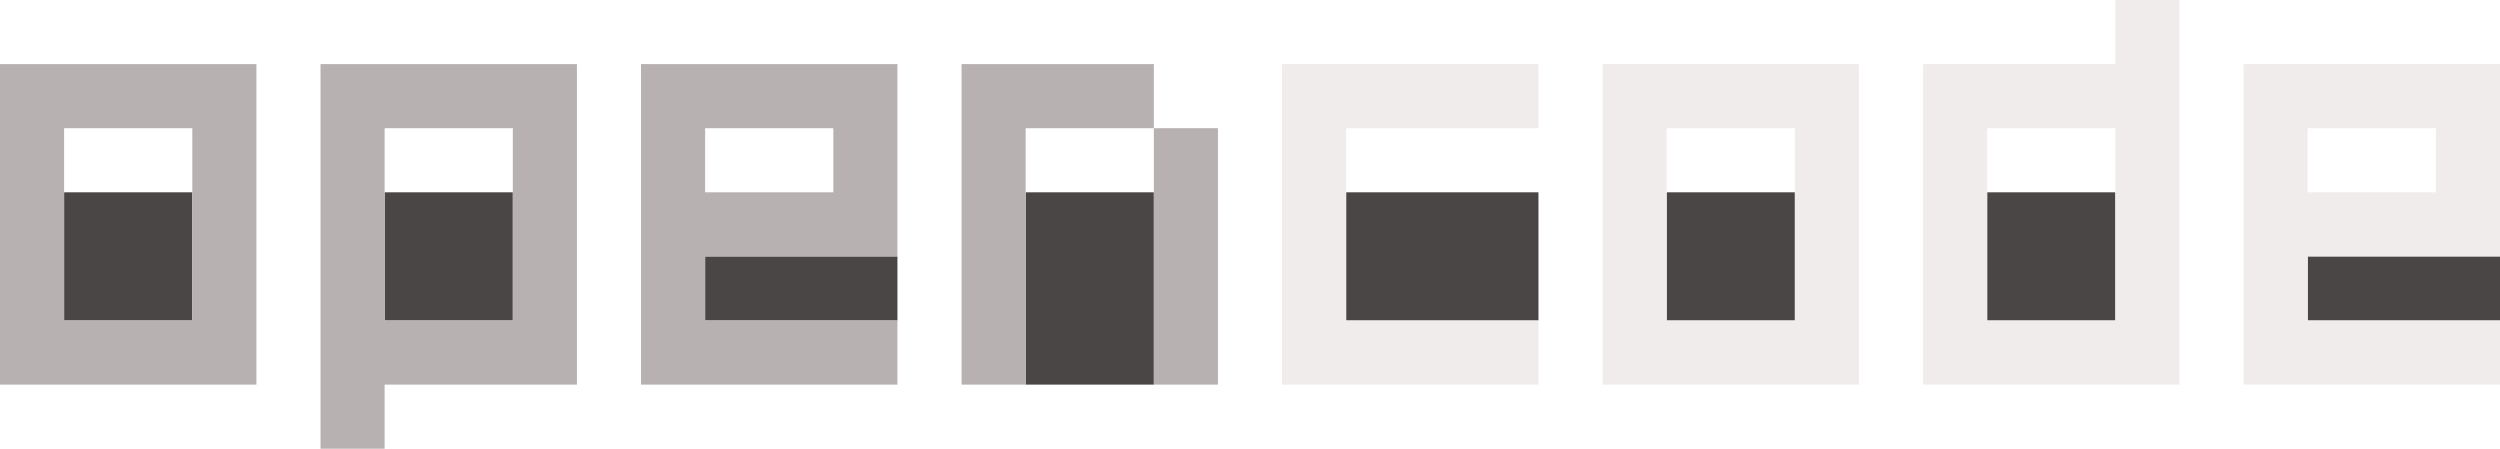
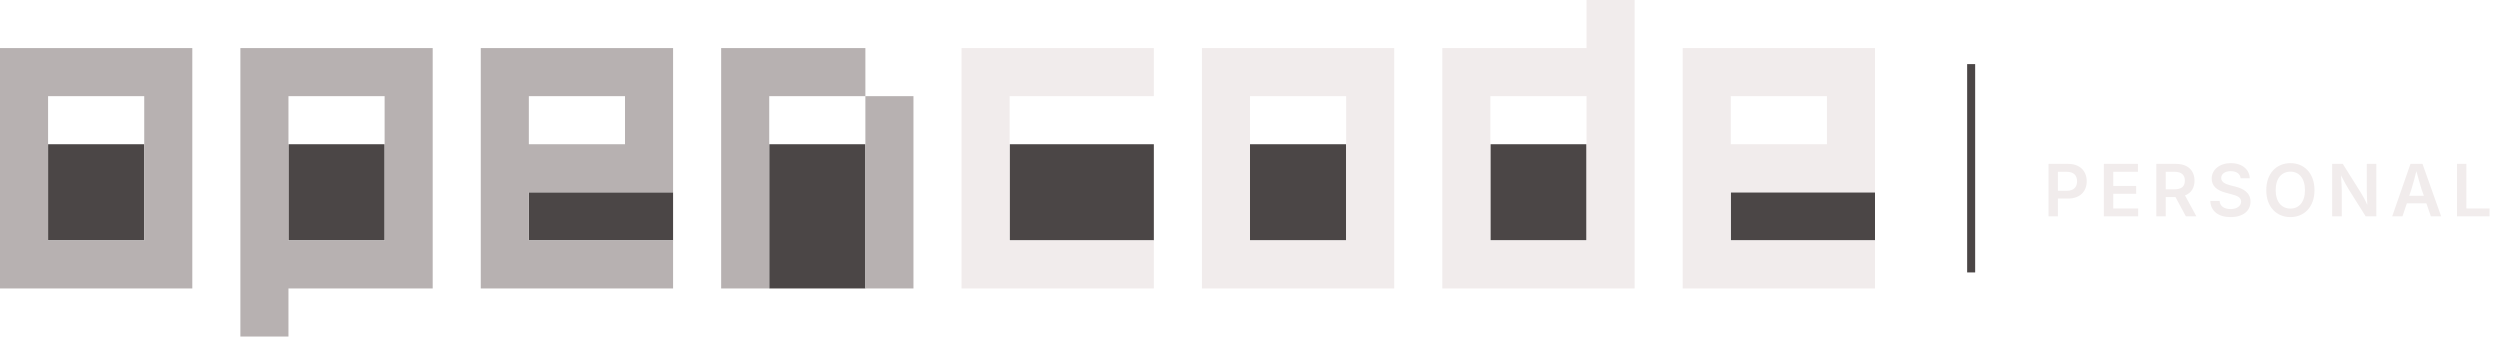
- <svg xmlns="http://www.w3.org/2000/svg" width="234" height="42" viewBox="0 0 234 42" fill="none">
+ <svg xmlns="http://www.w3.org/2000/svg" width="312" height="42" viewBox="0 0 312 42" fill="none">
  <path d="M18 30H6V18H18V30Z" fill="#4B4646" />
  <path d="M18 12H6V30H18V12ZM24 36H0V6H24V36Z" fill="#B7B1B1" />
  <path d="M48 30H36V18H48V30Z" fill="#4B4646" />
  <path d="M36 30H48V12H36V30ZM54 36H36V42H30V6H54V36Z" fill="#B7B1B1" />
  <path d="M84 24V30H66V24H84Z" fill="#4B4646" />
  <path d="M84 24H66V30H84V36H60V6H84V24ZM66 18H78V12H66V18Z" fill="#B7B1B1" />
  <path d="M108 36H96V18H108V36Z" fill="#4B4646" />
  <path d="M108 12H96V36H90V6H108V12ZM114 36H108V12H114V36Z" fill="#B7B1B1" />
  <path d="M144 30H126V18H144V30Z" fill="#4B4646" />
  <path d="M144 12H126V30H144V36H120V6H144V12Z" fill="#F1ECEC" />
  <path d="M168 30H156V18H168V30Z" fill="#4B4646" />
  <path d="M168 12H156V30H168V12ZM174 36H150V6H174V36Z" fill="#F1ECEC" />
  <path d="M198 30H186V18H198V30Z" fill="#4B4646" />
  <path d="M198 12H186V30H198V12ZM204 36H180V6H198V0H204V36Z" fill="#F1ECEC" />
  <path d="M234 24V30H216V24H234Z" fill="#4B4646" />
  <path d="M216 12V18H228V12H216ZM234 24H216V30H234V36H210V6H234V24Z" fill="#F1ECEC" />
+   <path d="M246 8V34" stroke="#4B4646" />
+   <text x="255" y="27" fill="#F1ECEC" font-family="Inter, ui-sans-serif, system-ui, sans-serif" font-size="9" font-weight="600" letter-spacing="1.1">PERSONAL</text>
</svg>
